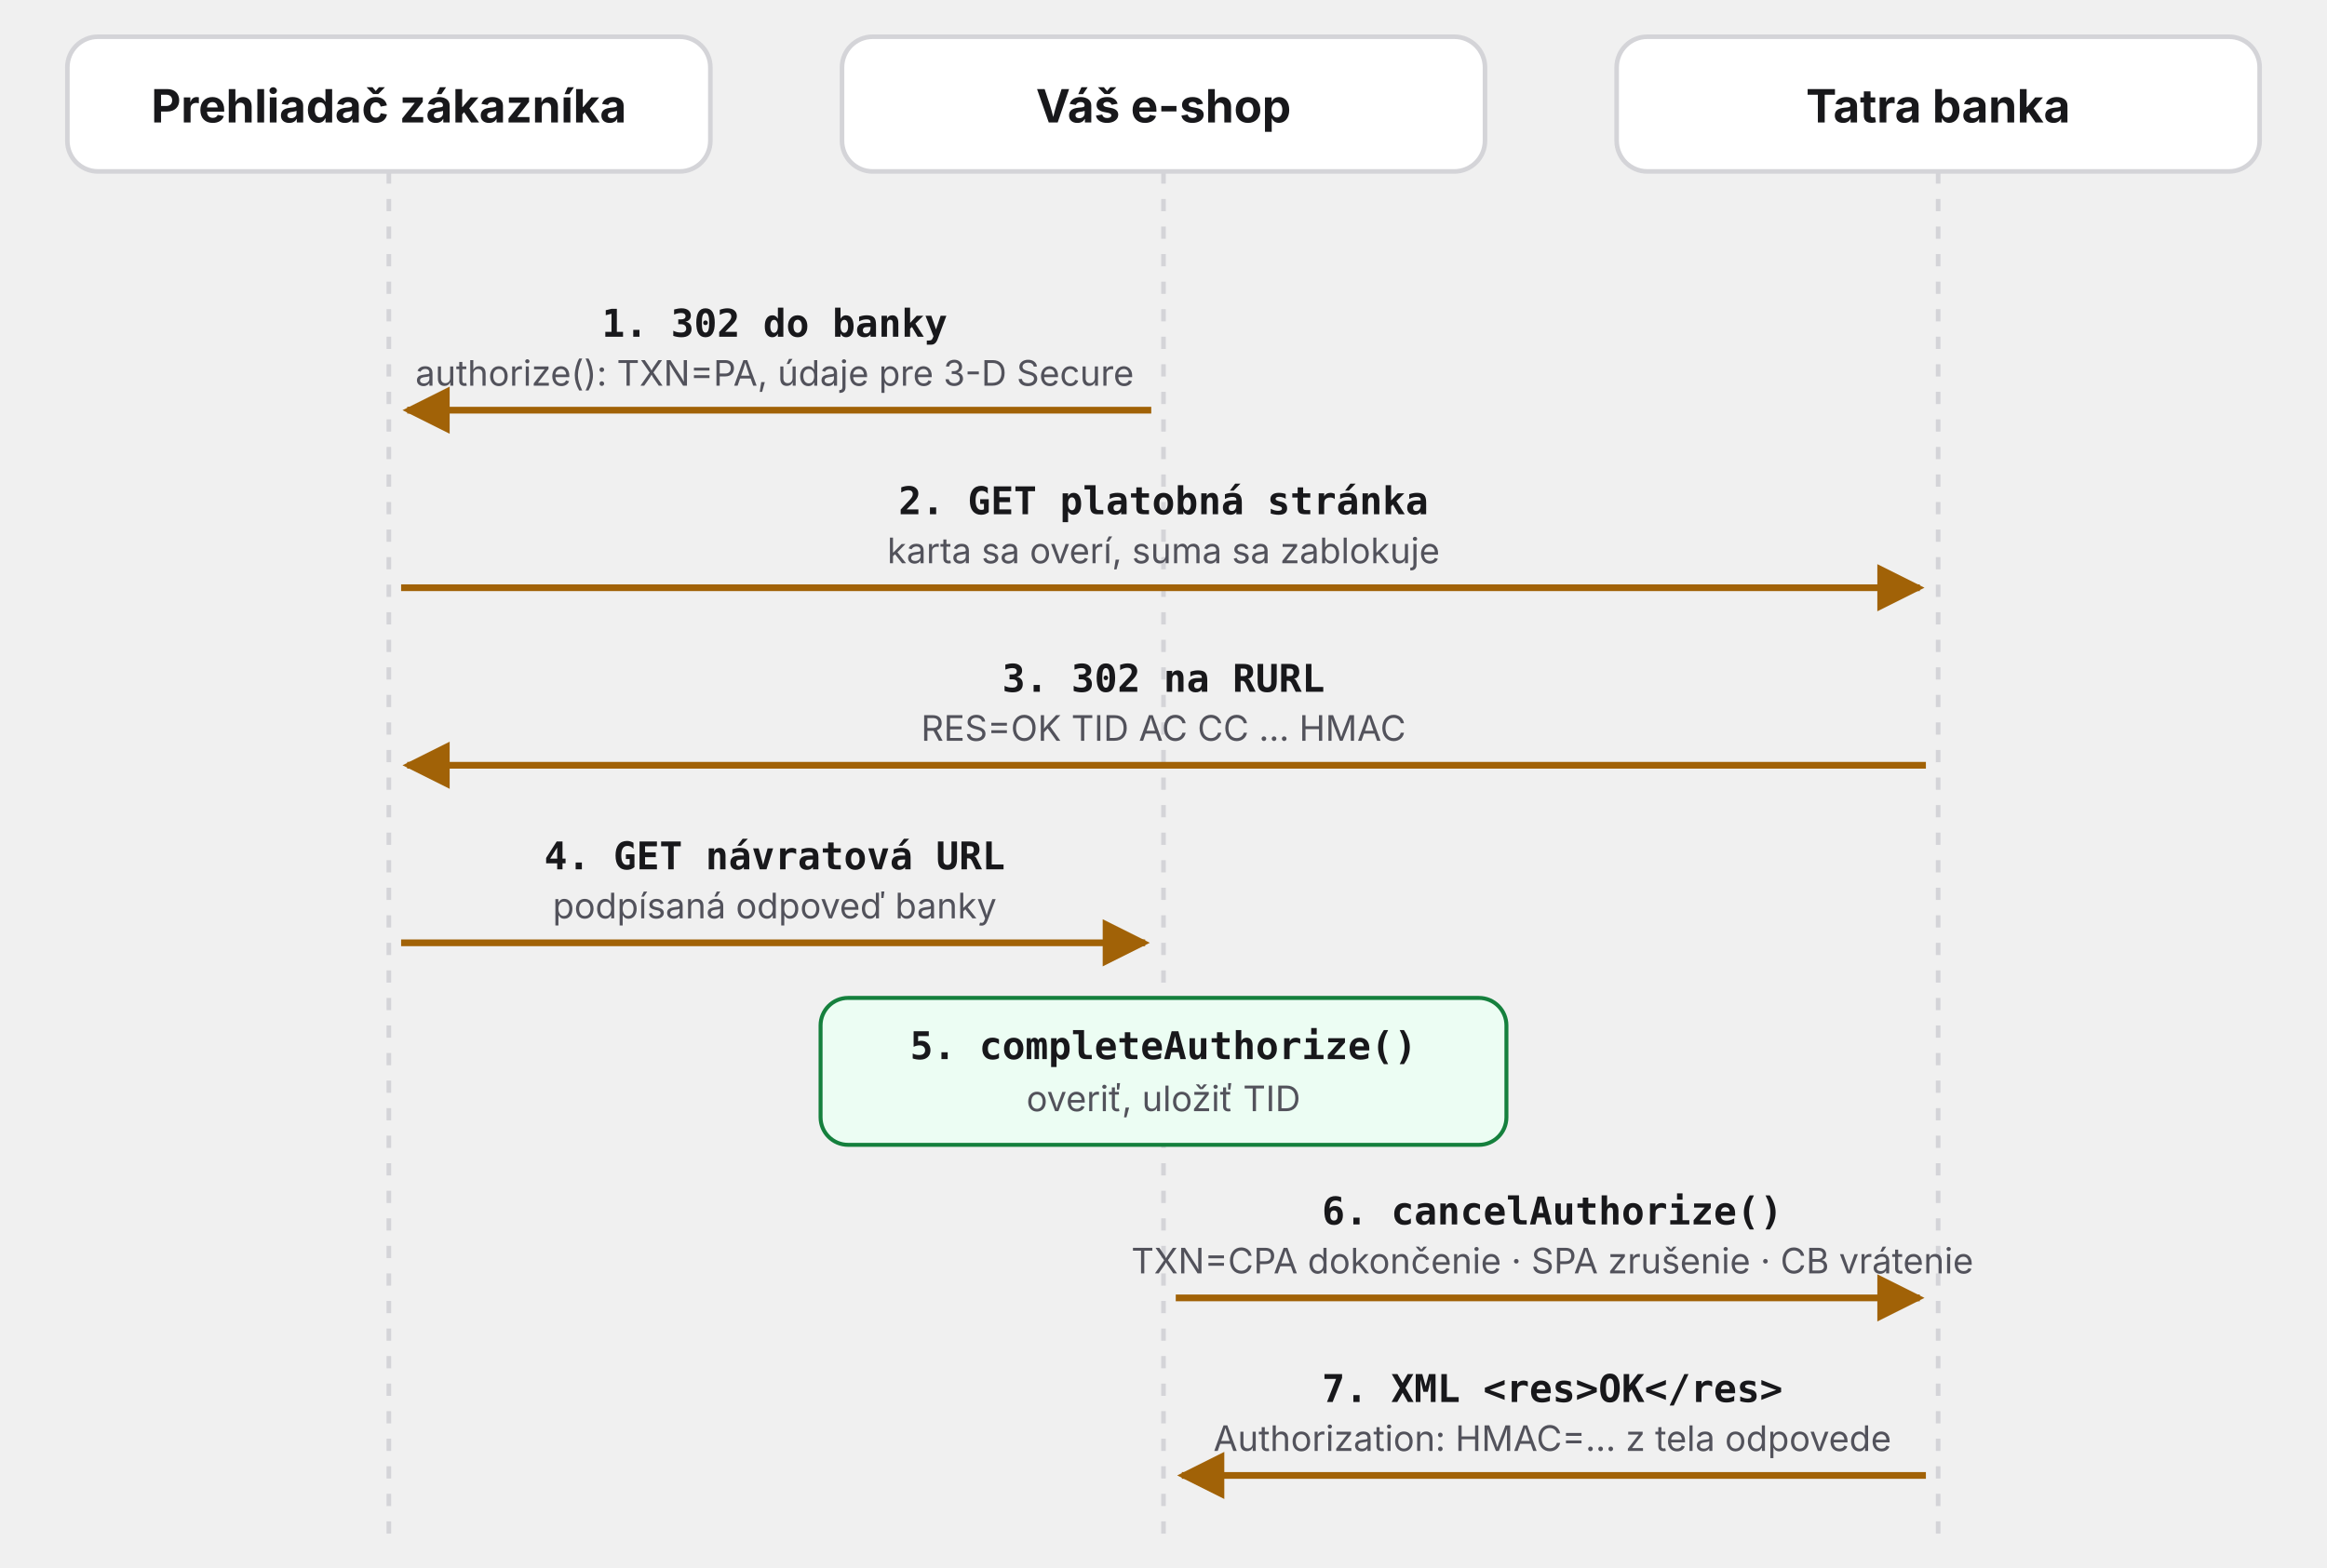
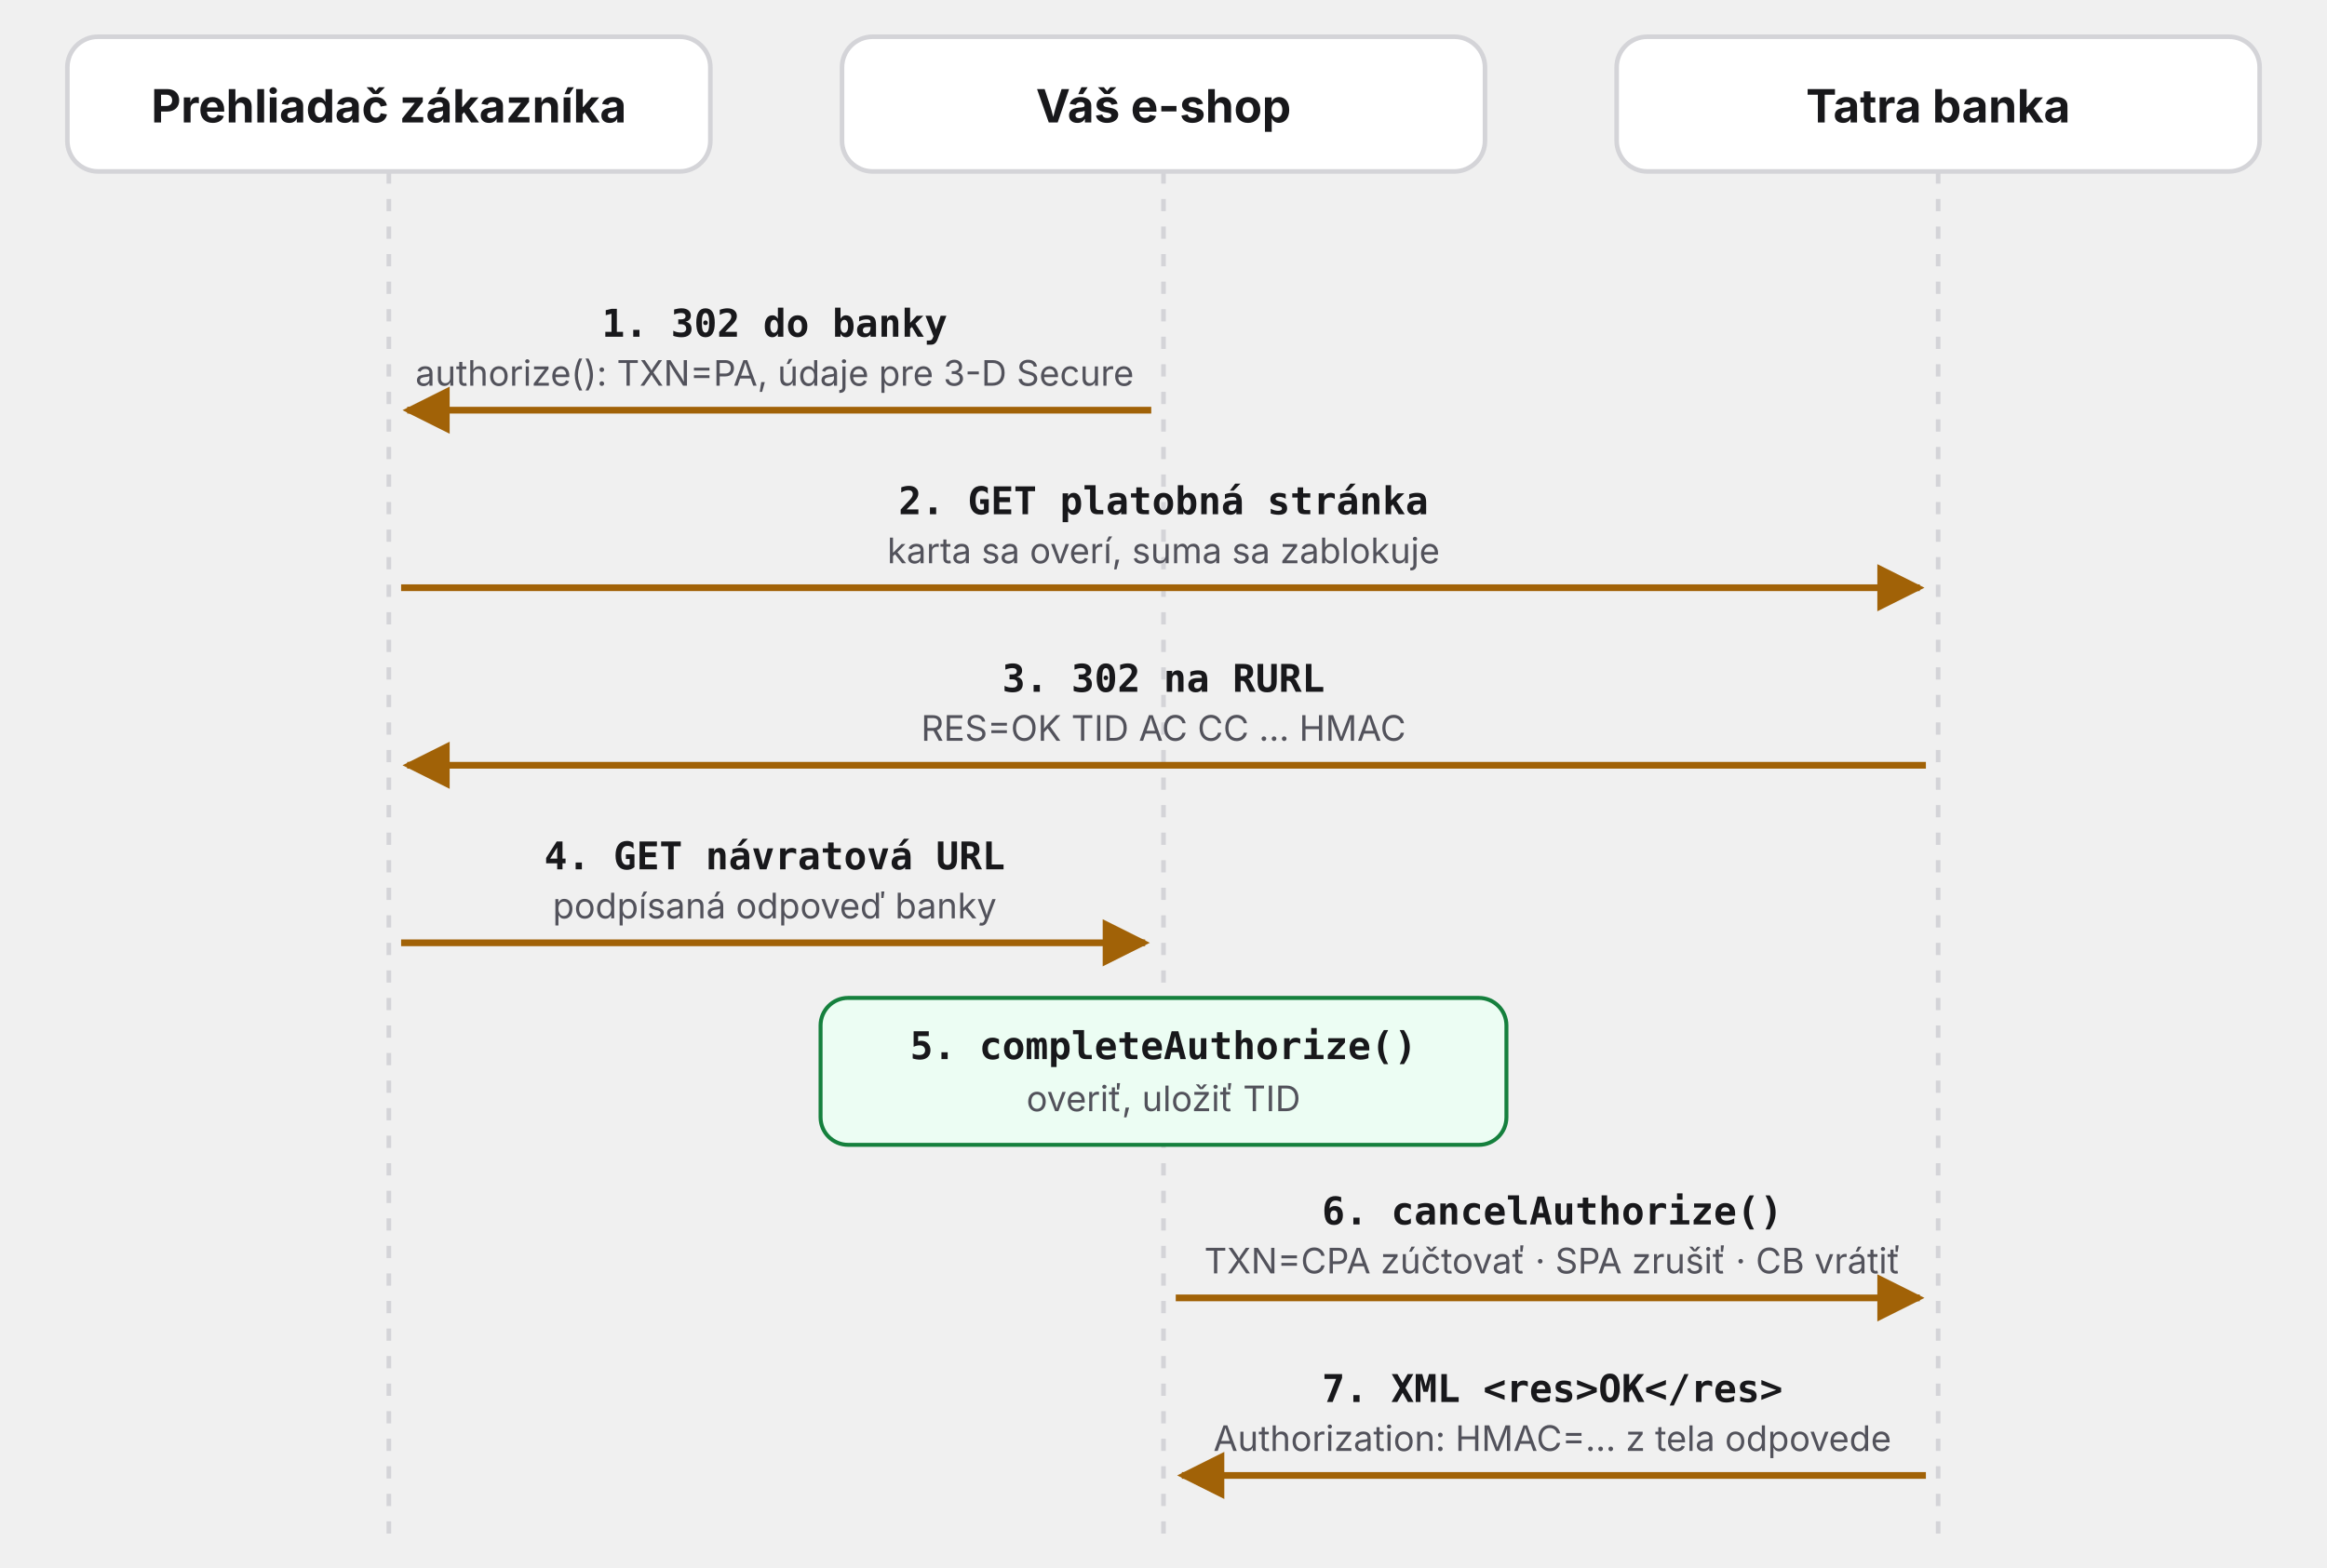
<svg xmlns="http://www.w3.org/2000/svg" viewBox="0 0 760 512" width="760" height="512" role="img" aria-labelledby="t d">
  <defs>
    <marker id="arrow" viewBox="0 0 10 10" refX="9" refY="5" markerWidth="7" markerHeight="7" orient="auto-start-reverse">
      <path d="M0 0L10 5L0 10z" fill="#a16207" />
    </marker>
  </defs>
  <rect x="22" y="12" width="210" height="44" rx="10" fill="#ffffff" stroke="#d4d4d8" stroke-width="1.5" />
  <text x="127" y="40" font-family="Inter, ui-sans-serif, system-ui, -apple-system, 'Segoe UI', Roboto, sans-serif" font-size="15" font-weight="700" fill="#18181b" text-anchor="middle">Prehliadač zákazníka</text>
  <path d="M127 56V502" stroke="#d4d4d8" stroke-width="1.5" stroke-dasharray="4 5" />
  <rect x="275" y="12" width="210" height="44" rx="10" fill="#ffffff" stroke="#d4d4d8" stroke-width="1.5" />
  <text x="380" y="40" font-family="Inter, ui-sans-serif, system-ui, -apple-system, 'Segoe UI', Roboto, sans-serif" font-size="15" font-weight="700" fill="#18181b" text-anchor="middle">Váš e-shop</text>
  <path d="M380 56V502" stroke="#d4d4d8" stroke-width="1.5" stroke-dasharray="4 5" />
  <rect x="528" y="12" width="210" height="44" rx="10" fill="#ffffff" stroke="#d4d4d8" stroke-width="1.5" />
  <text x="633" y="40" font-family="Inter, ui-sans-serif, system-ui, -apple-system, 'Segoe UI', Roboto, sans-serif" font-size="15" font-weight="700" fill="#18181b" text-anchor="middle">Tatra banka</text>
  <path d="M633 56V502" stroke="#d4d4d8" stroke-width="1.5" stroke-dasharray="4 5" />
  <path d="M376 134H133" stroke="#a16207" stroke-width="2.2" marker-end="url(#arrow)" />
  <text x="253" y="110" font-family="ui-monospace, SFMono-Regular, Menlo, Consolas, monospace" font-size="12.5" font-weight="700" fill="#18181b" text-anchor="middle">1. 302 do banky</text>
  <text x="253" y="126" font-family="Inter, ui-sans-serif, system-ui, -apple-system, 'Segoe UI', Roboto, sans-serif" font-size="11.5" fill="#52525b" text-anchor="middle">authorize(): TXN=PA, údaje pre 3-D Secure</text>
  <path d="M131 192H627" stroke="#a16207" stroke-width="2.2" marker-end="url(#arrow)" />
  <text x="380" y="168" font-family="ui-monospace, SFMono-Regular, Menlo, Consolas, monospace" font-size="12.5" font-weight="700" fill="#18181b" text-anchor="middle">2. GET platobná stránka</text>
  <text x="380" y="184" font-family="Inter, ui-sans-serif, system-ui, -apple-system, 'Segoe UI', Roboto, sans-serif" font-size="11.5" fill="#52525b" text-anchor="middle">karta sa overí, suma sa zablokuje</text>
  <path d="M629 250H133" stroke="#a16207" stroke-width="2.2" marker-end="url(#arrow)" />
  <text x="380" y="226" font-family="ui-monospace, SFMono-Regular, Menlo, Consolas, monospace" font-size="12.5" font-weight="700" fill="#18181b" text-anchor="middle">3. 302 na RURL</text>
  <text x="380" y="242" font-family="Inter, ui-sans-serif, system-ui, -apple-system, 'Segoe UI', Roboto, sans-serif" font-size="11.5" fill="#52525b" text-anchor="middle">RES=OK TID AC CC … HMAC</text>
  <path d="M131 308H374" stroke="#a16207" stroke-width="2.2" marker-end="url(#arrow)" />
  <text x="253" y="284" font-family="ui-monospace, SFMono-Regular, Menlo, Consolas, monospace" font-size="12.5" font-weight="700" fill="#18181b" text-anchor="middle">4. GET návratová URL</text>
  <text x="253" y="300" font-family="Inter, ui-sans-serif, system-ui, -apple-system, 'Segoe UI', Roboto, sans-serif" font-size="11.5" fill="#52525b" text-anchor="middle">podpísaná odpoveď banky</text>
  <rect x="268" y="326" width="224" height="48" rx="9" fill="#ecfdf3" stroke="#15803d" stroke-width="1.3" />
  <text x="380" y="346" font-family="ui-monospace, SFMono-Regular, Menlo, Consolas, monospace" font-size="12.5" font-weight="700" fill="#18181b" text-anchor="middle">5. completeAuthorize()</text>
  <text x="380" y="363" font-family="Inter, ui-sans-serif, system-ui, -apple-system, 'Segoe UI', Roboto, sans-serif" font-size="11.5" fill="#52525b" text-anchor="middle">overiť, uložiť TID</text>
  <path d="M384 424H627" stroke="#a16207" stroke-width="2.2" marker-end="url(#arrow)" />
  <text x="507" y="400" font-family="ui-monospace, SFMono-Regular, Menlo, Consolas, monospace" font-size="12.5" font-weight="700" fill="#18181b" text-anchor="middle">6. cancelAuthorize()</text>
-   <text x="507" y="416" font-family="Inter, ui-sans-serif, system-ui, -apple-system, 'Segoe UI', Roboto, sans-serif" font-size="11.5" fill="#52525b" text-anchor="middle">TXN=CPA dokončenie · SPA zrušenie · CB vrátenie</text>
+   <text x="507" y="416" font-family="Inter, ui-sans-serif, system-ui, -apple-system, 'Segoe UI', Roboto, sans-serif" font-size="11.5" fill="#52525b" text-anchor="middle">TXN=CPA zúčtovať · SPA zrušiť · CB vrátiť</text>
  <path d="M629 482H386" stroke="#a16207" stroke-width="2.2" marker-end="url(#arrow)" />
  <text x="507" y="458" font-family="ui-monospace, SFMono-Regular, Menlo, Consolas, monospace" font-size="12.5" font-weight="700" fill="#18181b" text-anchor="middle">7. XML &lt;res&gt;OK&lt;/res&gt;</text>
  <text x="507" y="474" font-family="Inter, ui-sans-serif, system-ui, -apple-system, 'Segoe UI', Roboto, sans-serif" font-size="11.5" fill="#52525b" text-anchor="middle">Authorization: HMAC=… z tela odpovede</text>
</svg>
